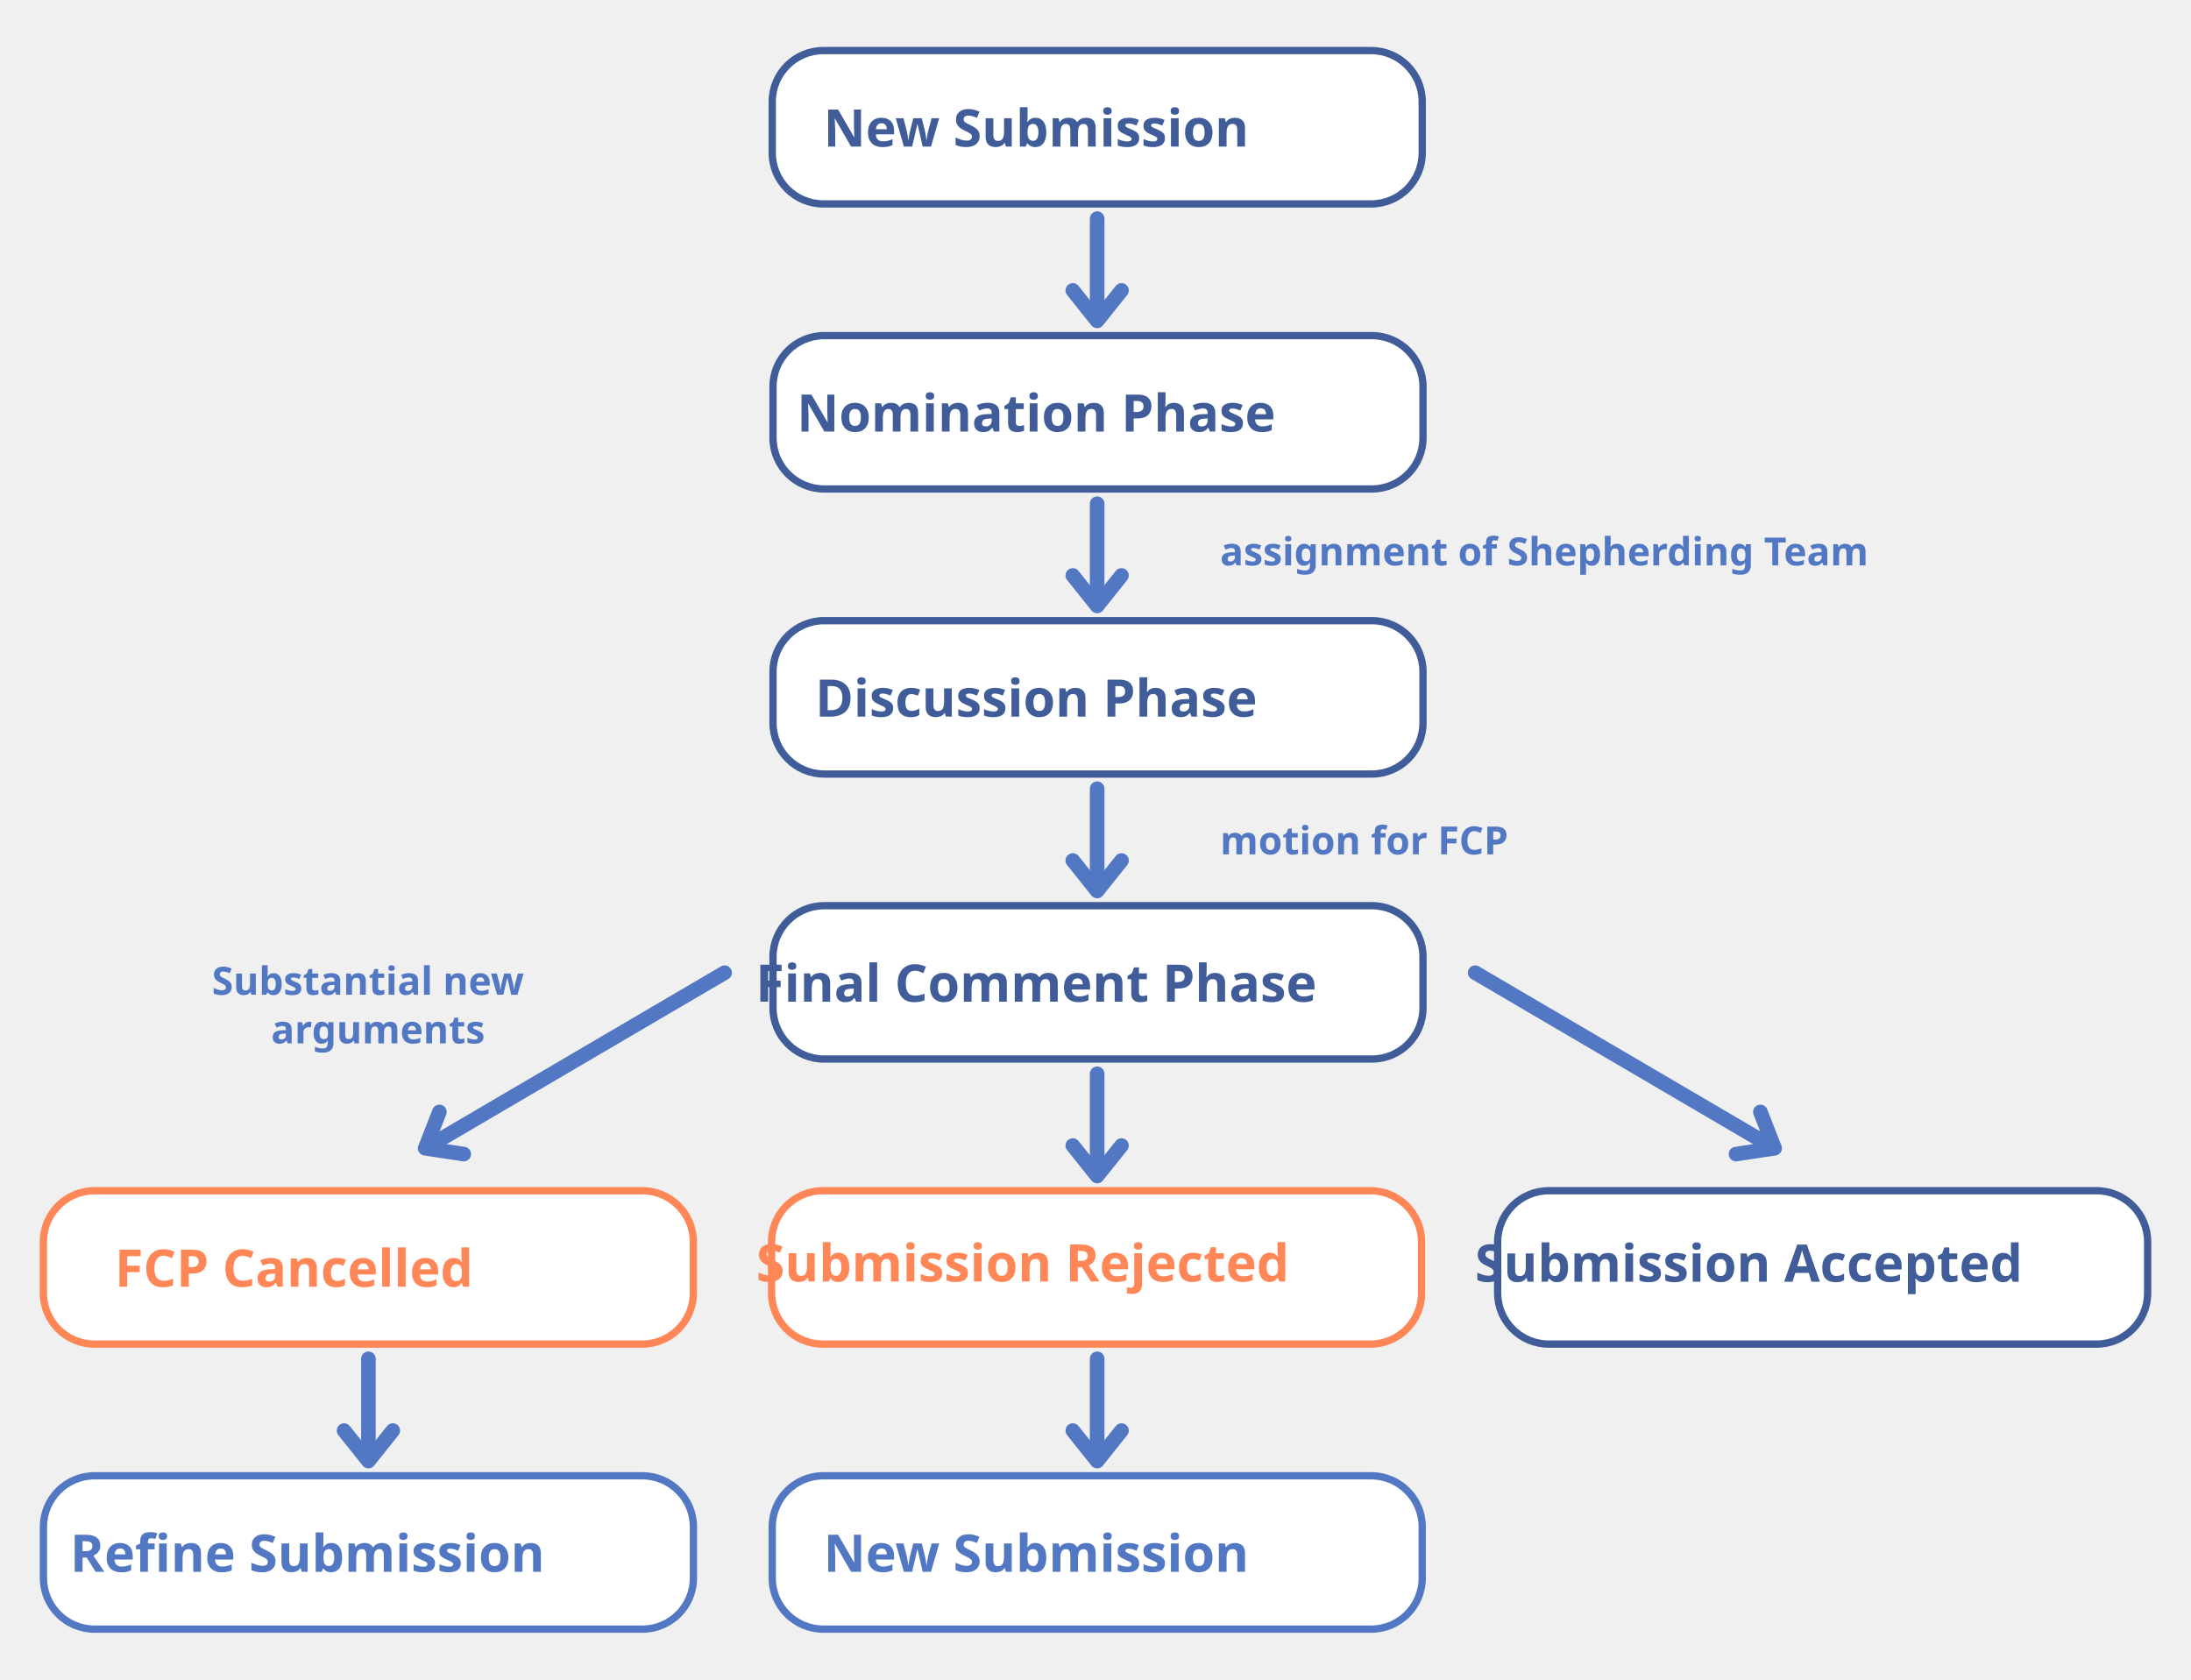
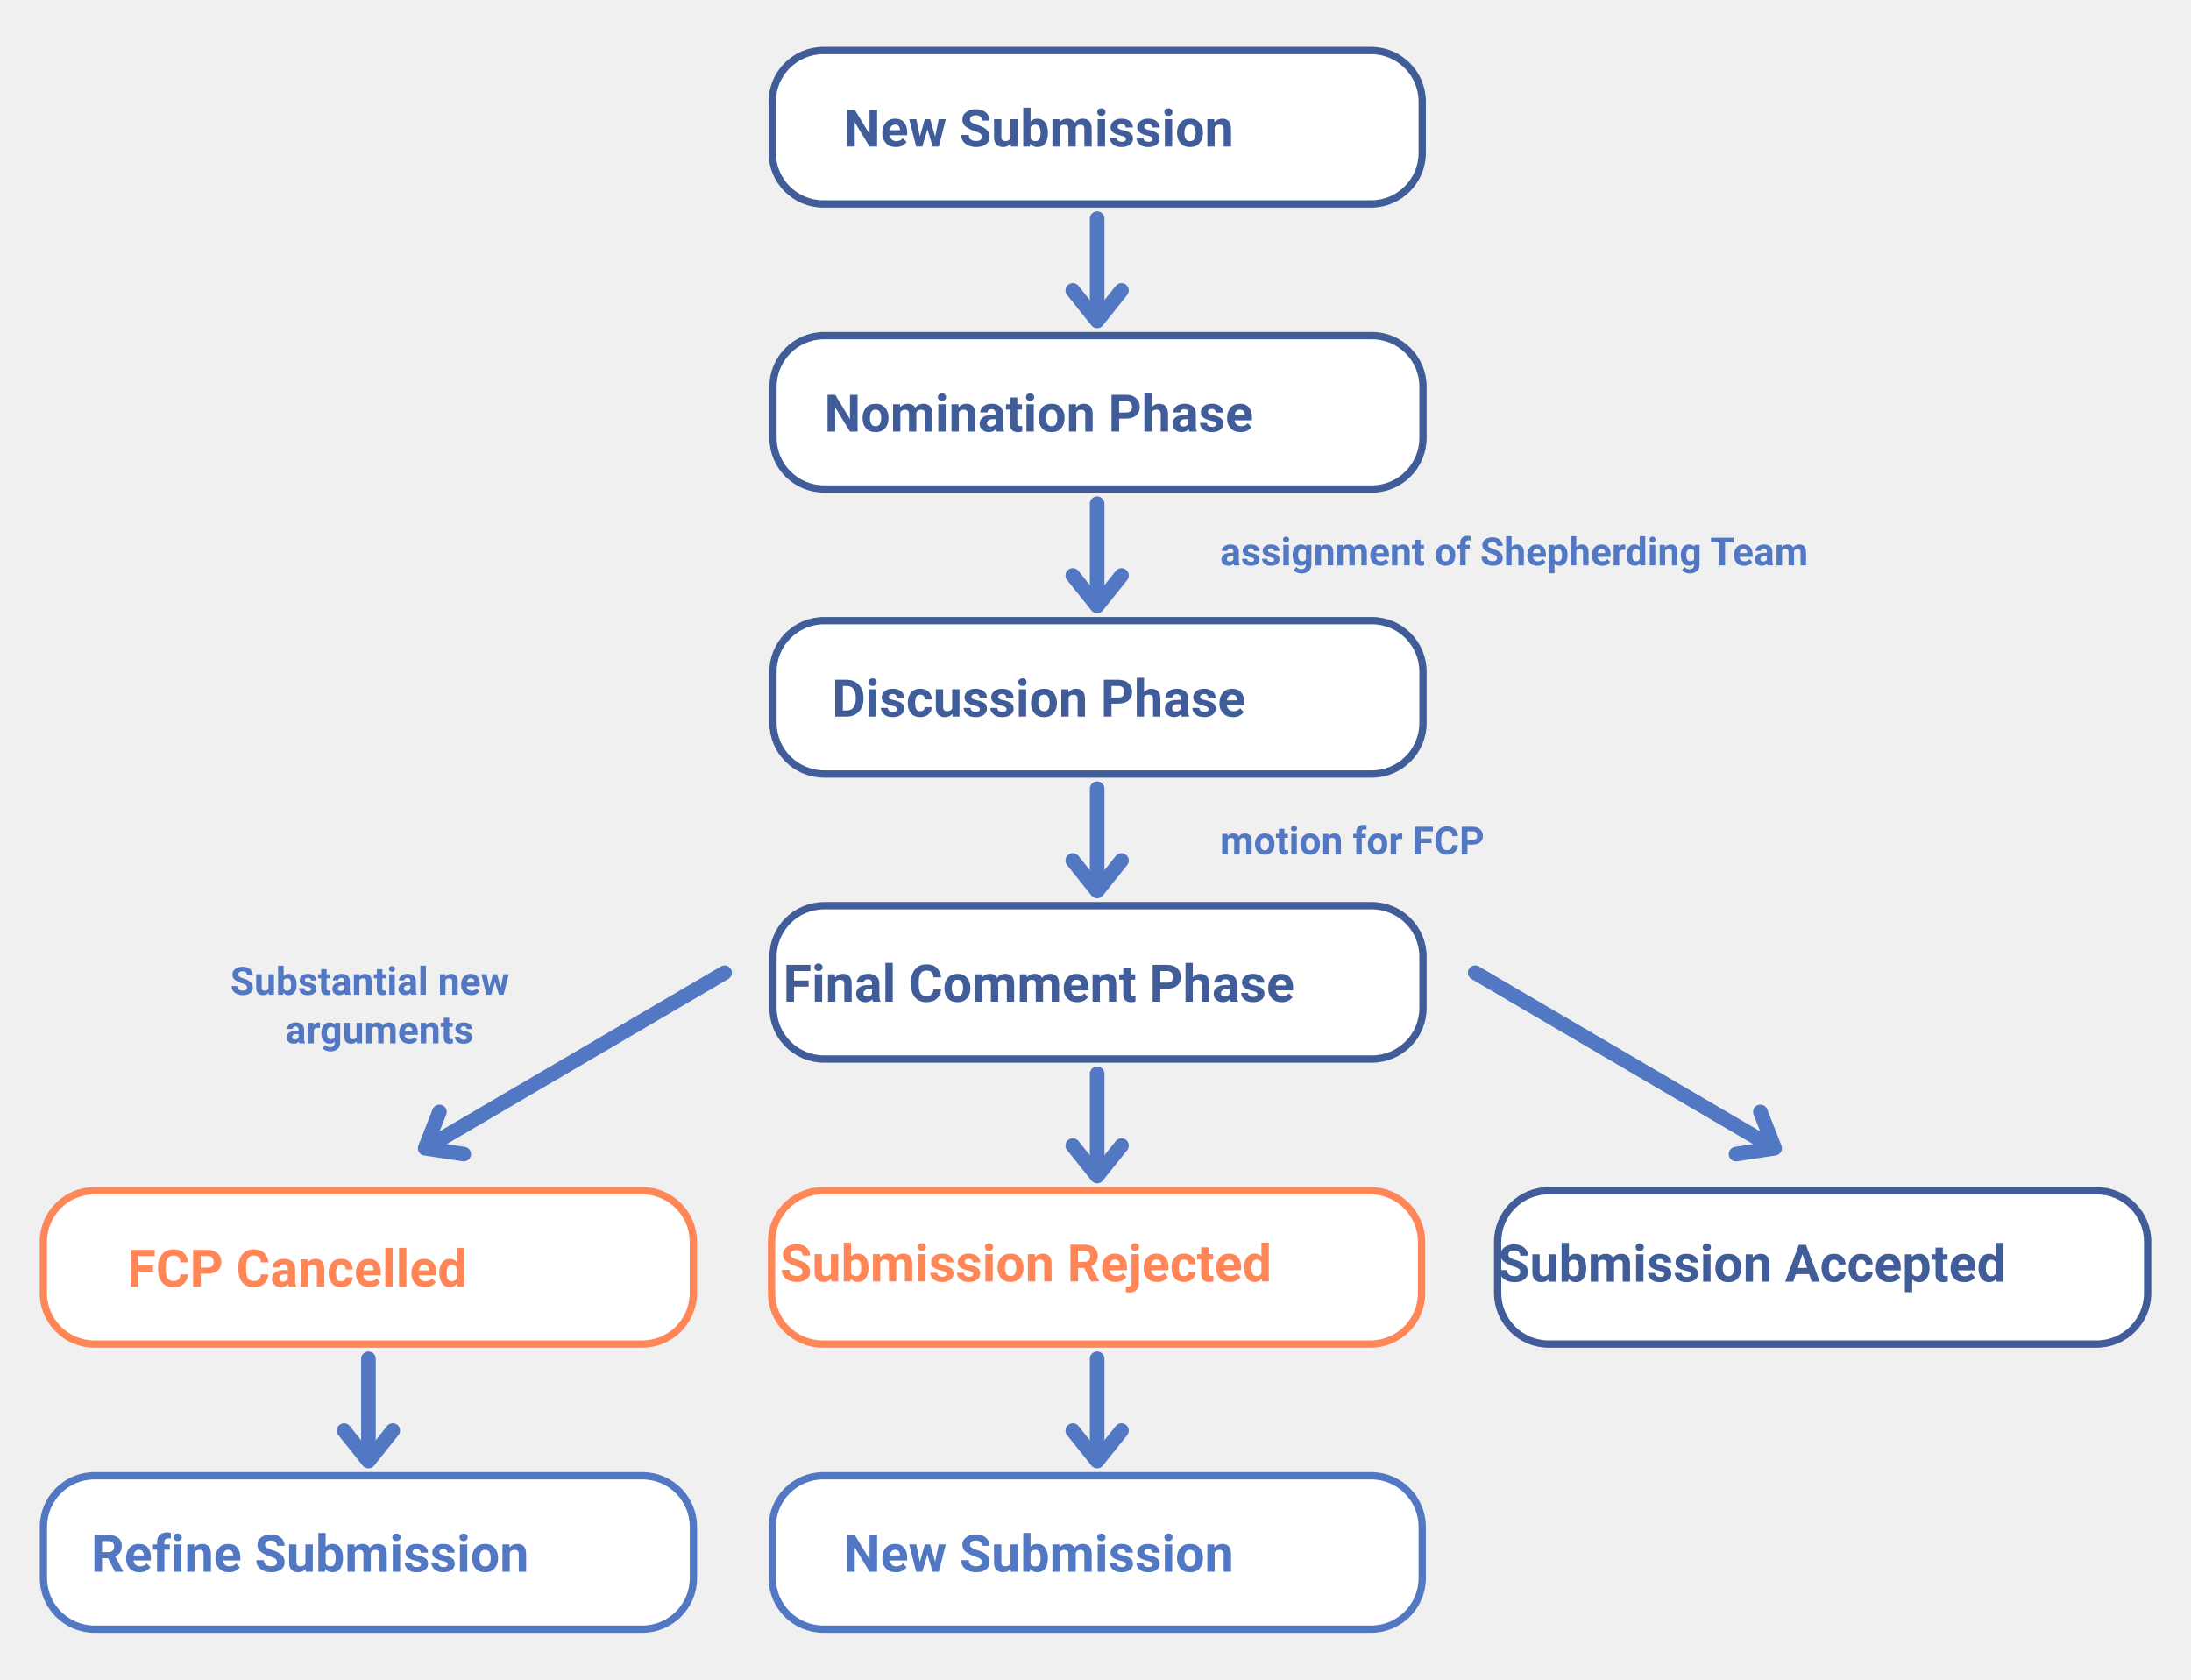
<svg xmlns="http://www.w3.org/2000/svg" xmlns:xlink="http://www.w3.org/1999/xlink" width="600" height="460" viewBox="0 0 600 460" version="1.1" id="svg8">
  <defs id="defs2" />
  <g id="layer1" transform="translate(37.13919,-102.0537)">
    <g id="g1590" transform="matrix(0.5324965,0,0,0.532145,-9.324583,67.18138)" style="stroke-width:1.879">
      <g transform="translate(0,-40.48645)" id="g913">
        <rect ry="26.291" style="fill:#ffffff;fill-opacity:1;stroke:#405d99;stroke-width:3.757;stroke-miterlimit:4;stroke-dasharray:none;stroke-opacity:1" id="rect851" width="334.273" height="78.927" x="344.905" y="132.042" rx="26.291" />
-         <text xml:space="preserve" style="font-style:normal;font-variant:normal;font-weight:bold;font-stretch:normal;font-size:26.667px;line-height:1.25;font-family:Krub;-inkscape-font-specification:'Krub Bold';letter-spacing:0px;word-spacing:0px;fill:#405d99;fill-opacity:1;stroke:none;stroke-width:1.879" x="511.859" y="181.447" id="text855">
-           <tspan id="tspan853" x="511.859" y="181.447" style="font-style:normal;font-variant:normal;font-weight:bold;font-stretch:normal;font-size:26.667px;font-family:Krub;-inkscape-font-specification:'Krub Bold';text-align:center;text-anchor:middle;fill:#405d99;fill-opacity:1;stroke-width:1.879">New Submission</tspan>
+         <text xml:space="preserve" style="font-style:normal;font-variant:normal;font-weight:bold;font-stretch:normal;font-size:26.667px;line-height:1.25;font-family:Roboto;-inkscape-font-specification:'Roboto Bold';letter-spacing:0px;word-spacing:0px;fill:#405d99;fill-opacity:1;stroke:none;stroke-width:1.879" x="511.859" y="181.447" id="text855">
+           <tspan id="tspan853" x="511.859" y="181.447" style="font-style:normal;font-variant:normal;font-weight:bold;font-stretch:normal;font-size:26.667px;font-family:Roboto;-inkscape-font-specification:'Roboto Bold';text-align:center;text-anchor:middle;fill:#405d99;fill-opacity:1;stroke-width:1.879">New Submission</tspan>
        </text>
      </g>
      <g transform="translate(0,-32.38912)" id="g908">
        <use style="stroke-width:1.879" x="0" y="0" xlink:href="#rect851" id="use1235" transform="translate(0.3971477,138.5929)" width="100%" height="100%" />
-         <text id="text855-8" y="320.04" x="511.859" style="font-style:normal;font-variant:normal;font-weight:bold;font-stretch:normal;font-size:26.667px;line-height:1.25;font-family:Krub;-inkscape-font-specification:'Krub Bold';letter-spacing:0px;word-spacing:0px;fill:#405d99;fill-opacity:1;stroke:none;stroke-width:1.879" xml:space="preserve">
-           <tspan style="font-style:normal;font-variant:normal;font-weight:bold;font-stretch:normal;font-size:26.667px;font-family:Krub;-inkscape-font-specification:'Krub Bold';text-align:center;text-anchor:middle;fill:#405d99;fill-opacity:1;stroke-width:1.879" y="320.04" x="511.859" id="tspan853-8">Nomination Phase</tspan>
+         <text id="text855-8" y="320.04" x="511.859" style="font-style:normal;font-variant:normal;font-weight:bold;font-stretch:normal;font-size:26.667px;line-height:1.25;font-family:Roboto;-inkscape-font-specification:'Roboto Bold';letter-spacing:0px;word-spacing:0px;fill:#405d99;fill-opacity:1;stroke:none;stroke-width:1.879" xml:space="preserve">
+           <tspan style="font-style:normal;font-variant:normal;font-weight:bold;font-stretch:normal;font-size:26.667px;font-family:Roboto;-inkscape-font-specification:'Roboto Bold';text-align:center;text-anchor:middle;fill:#405d99;fill-opacity:1;stroke-width:1.879" y="320.04" x="511.859" id="tspan853-8">Nomination Phase</tspan>
        </text>
      </g>
      <g transform="translate(12.97832,-32.44844)" id="g906" style="stroke-width:1.879">
        <path style="fill:none;stroke:#5277c3;stroke-width:7.514;stroke-linecap:round;stroke-linejoin:round;stroke-miterlimit:4;stroke-dasharray:none;stroke-opacity:1" d="m 486.504,247.443 12.518,15.682 12.518,-15.682" id="path900" />
        <path style="fill:none;stroke:#5277c3;stroke-width:7.514;stroke-linecap:round;stroke-linejoin:round;stroke-miterlimit:4;stroke-dasharray:none;stroke-opacity:1" d="M 499.022,261.125 V 210.5" id="path902" />
      </g>
      <use height="100%" width="100%" transform="translate(-2.2363282e-7,146.6903)" id="use945" xlink:href="#g906" y="0" x="0" style="stroke-width:1.879" />
      <g transform="translate(0,-24.29169)" id="g903">
        <use style="stroke-width:1.879" height="100%" width="100%" transform="translate(0.3971436,277.1858)" id="use1235-8" xlink:href="#rect851" y="0" x="0" />
-         <text xml:space="preserve" style="font-style:normal;font-variant:normal;font-weight:bold;font-stretch:normal;font-size:26.667px;line-height:1.25;font-family:Krub;-inkscape-font-specification:'Krub Bold';letter-spacing:0px;word-spacing:0px;fill:#405d99;fill-opacity:1;stroke:none;stroke-width:1.879" x="511.859" y="458.633" id="text855-8-6">
-           <tspan id="tspan853-8-1" x="511.859" y="458.633" style="font-style:normal;font-variant:normal;font-weight:bold;font-stretch:normal;font-size:26.667px;font-family:Krub;-inkscape-font-specification:'Krub Bold';text-align:center;text-anchor:middle;fill:#405d99;fill-opacity:1;stroke-width:1.879">Discussion Phase</tspan>
+         <text xml:space="preserve" style="font-style:normal;font-variant:normal;font-weight:bold;font-stretch:normal;font-size:26.667px;line-height:1.25;font-family:Roboto;-inkscape-font-specification:'Roboto Bold';letter-spacing:0px;word-spacing:0px;fill:#405d99;fill-opacity:1;stroke:none;stroke-width:1.879" x="511.859" y="458.633" id="text855-8-6">
+           <tspan id="tspan853-8-1" x="511.859" y="458.633" style="font-style:normal;font-variant:normal;font-weight:bold;font-stretch:normal;font-size:26.667px;font-family:Roboto;-inkscape-font-specification:'Roboto Bold';text-align:center;text-anchor:middle;fill:#405d99;fill-opacity:1;stroke-width:1.879">Discussion Phase</tspan>
        </text>
      </g>
      <use x="0" y="0" xlink:href="#g906" id="use945-1" transform="translate(-2.2363282e-7,293.3806)" width="100%" height="100%" style="stroke-width:1.879" />
      <g transform="translate(0,-16.19442)" id="g898">
        <use style="stroke-width:1.879" x="0" y="0" xlink:href="#rect851" id="use1235-8-3" transform="translate(0.3971452,415.7788)" width="100%" height="100%" />
-         <text id="text855-8-6-8" y="597.226" x="511.859" style="font-style:normal;font-variant:normal;font-weight:bold;font-stretch:normal;font-size:26.667px;line-height:1.25;font-family:Krub;-inkscape-font-specification:'Krub Bold';letter-spacing:0px;word-spacing:0px;fill:#405d99;fill-opacity:1;stroke:none;stroke-width:1.879" xml:space="preserve">
-           <tspan style="font-style:normal;font-variant:normal;font-weight:bold;font-stretch:normal;font-size:26.667px;font-family:Krub;-inkscape-font-specification:'Krub Bold';text-align:center;text-anchor:middle;fill:#405d99;fill-opacity:1;stroke-width:1.879" y="597.226" x="511.859" id="tspan853-8-1-4">Final Comment Phase</tspan>
+         <text id="text855-8-6-8" y="597.226" x="511.859" style="font-style:normal;font-variant:normal;font-weight:bold;font-stretch:normal;font-size:26.667px;line-height:1.25;font-family:Roboto;-inkscape-font-specification:'Roboto Bold';letter-spacing:0px;word-spacing:0px;fill:#405d99;fill-opacity:1;stroke:none;stroke-width:1.879" xml:space="preserve">
+           <tspan style="font-style:normal;font-variant:normal;font-weight:bold;font-stretch:normal;font-size:26.667px;font-family:Roboto;-inkscape-font-specification:'Roboto Bold';text-align:center;text-anchor:middle;fill:#405d99;fill-opacity:1;stroke-width:1.879" y="597.226" x="511.859" id="tspan853-8-1-4">Final Comment Phase</tspan>
        </text>
      </g>
      <use height="100%" width="100%" transform="translate(-2.2363282e-7,440.0708)" id="use945-1-8" xlink:href="#g906" y="0" x="0" style="stroke-width:1.879" />
      <use x="0" y="0" xlink:href="#g906" id="use945-1-8-4" transform="translate(1e-6,586.761)" width="100%" height="100%" style="stroke-width:1.879" />
      <g transform="translate(0,-10.78601)" id="g893">
        <g style="stroke-width:1.879" id="g1466">
          <rect ry="26.291" style="fill:#ffffff;fill-opacity:1;stroke:#ff8657;stroke-width:3.757;stroke-miterlimit:4;stroke-dasharray:none;stroke-opacity:1" id="rect851-1" width="334.273" height="78.927" x="344.56" y="689.102" rx="26.291" />
-           <text id="text855-8-6-8-6" y="735.819" x="511.859" style="font-style:normal;font-variant:normal;font-weight:bold;font-stretch:normal;font-size:26.667px;line-height:1.25;font-family:Krub;-inkscape-font-specification:'Krub Bold';letter-spacing:0px;word-spacing:0px;fill:#ff8657;fill-opacity:1;stroke:none;stroke-width:1.879" xml:space="preserve">
-             <tspan style="font-style:normal;font-variant:normal;font-weight:bold;font-stretch:normal;font-size:26.667px;font-family:Krub;-inkscape-font-specification:'Krub Bold';text-align:center;text-anchor:middle;fill:#ff8657;fill-opacity:1;stroke-width:1.879" y="735.819" x="511.859" id="tspan853-8-1-4-3">Submission Rejected</tspan>
+           <text id="text855-8-6-8-6" y="735.819" x="511.859" style="font-style:normal;font-variant:normal;font-weight:bold;font-stretch:normal;font-size:26.667px;line-height:1.25;font-family:Roboto;-inkscape-font-specification:'Roboto Bold';letter-spacing:0px;word-spacing:0px;fill:#ff8657;fill-opacity:1;stroke:none;stroke-width:1.879" xml:space="preserve">
+             <tspan style="font-style:normal;font-variant:normal;font-weight:bold;font-stretch:normal;font-size:26.667px;font-family:Roboto;-inkscape-font-specification:'Roboto Bold';text-align:center;text-anchor:middle;fill:#ff8657;fill-opacity:1;stroke-width:1.879" y="735.819" x="511.859" id="tspan853-8-1-4-3">Submission Rejected</tspan>
          </text>
        </g>
      </g>
      <g transform="translate(0,-3.7736919e-5)" id="g887">
        <rect ry="26.291" style="fill:#ffffff;fill-opacity:1;stroke:#5277c3;stroke-width:3.757;stroke-miterlimit:4;stroke-dasharray:none;stroke-opacity:1" id="rect851-1-8" width="334.273" height="78.927" x="344.905" y="825.007" rx="26.291" />
-         <text id="text855-5" y="874.412" x="511.859" style="font-style:normal;font-variant:normal;font-weight:bold;font-stretch:normal;font-size:26.667px;line-height:1.25;font-family:Krub;-inkscape-font-specification:'Krub Bold';letter-spacing:0px;word-spacing:0px;fill:#5277c3;fill-opacity:1;stroke:none;stroke-width:1.879" xml:space="preserve">
-           <tspan style="font-style:normal;font-variant:normal;font-weight:bold;font-stretch:normal;font-size:26.667px;font-family:Krub;-inkscape-font-specification:'Krub Bold';text-align:center;text-anchor:middle;fill:#5277c3;fill-opacity:1;stroke-width:1.879" y="874.412" x="511.859" id="tspan853-9">New Submission</tspan>
+         <text id="text855-5" y="874.412" x="511.859" style="font-style:normal;font-variant:normal;font-weight:bold;font-stretch:normal;font-size:26.667px;line-height:1.25;font-family:Roboto;-inkscape-font-specification:'Roboto Bold';letter-spacing:0px;word-spacing:0px;fill:#5277c3;fill-opacity:1;stroke:none;stroke-width:1.879" xml:space="preserve">
+           <tspan style="font-style:normal;font-variant:normal;font-weight:bold;font-stretch:normal;font-size:26.667px;font-family:Roboto;-inkscape-font-specification:'Roboto Bold';text-align:center;text-anchor:middle;fill:#5277c3;fill-opacity:1;stroke-width:1.879" y="874.412" x="511.859" id="tspan853-9">New Submission</tspan>
        </text>
      </g>
      <g transform="translate(0,-8.097224)" id="g925">
        <g style="stroke-width:1.879" id="g1347">
          <use style="stroke-width:1.879" height="100%" width="100%" transform="translate(-374.4997,-2.688787)" id="use1293" xlink:href="#rect851-1" y="0" x="0" />
-           <text xml:space="preserve" style="font-style:normal;font-variant:normal;font-weight:bold;font-stretch:normal;font-size:26.667px;line-height:1.25;font-family:Krub;-inkscape-font-specification:'Krub Bold';letter-spacing:0px;word-spacing:0px;fill:#ff8657;fill-opacity:1;stroke:none;stroke-width:1.879" x="137.093" y="735.819" id="text855-8-6-8-6-9">
-             <tspan id="tspan853-8-1-4-3-7" x="137.093" y="735.819" style="font-style:normal;font-variant:normal;font-weight:bold;font-stretch:normal;font-size:26.667px;font-family:Krub;-inkscape-font-specification:'Krub Bold';text-align:center;text-anchor:middle;fill:#ff8657;fill-opacity:1;stroke-width:1.879">FCP Cancelled</tspan>
+           <text xml:space="preserve" style="font-style:normal;font-variant:normal;font-weight:bold;font-stretch:normal;font-size:26.667px;line-height:1.25;font-family:Roboto;-inkscape-font-specification:'Roboto Bold';letter-spacing:0px;word-spacing:0px;fill:#ff8657;fill-opacity:1;stroke:none;stroke-width:1.879" x="137.093" y="735.819" id="text855-8-6-8-6-9">
+             <tspan id="tspan853-8-1-4-3-7" x="137.093" y="735.819" style="font-style:normal;font-variant:normal;font-weight:bold;font-stretch:normal;font-size:26.667px;font-family:Roboto;-inkscape-font-specification:'Roboto Bold';text-align:center;text-anchor:middle;fill:#ff8657;fill-opacity:1;stroke-width:1.879">FCP Cancelled</tspan>
          </text>
        </g>
      </g>
-       <text xml:space="preserve" style="font-style:normal;font-variant:normal;font-weight:bold;font-stretch:normal;font-size:20px;line-height:1.25;font-family:Krub;-inkscape-font-specification:'Krub Bold';text-align:start;letter-spacing:0px;word-spacing:0px;text-anchor:start;fill:#5277c3;fill-opacity:1;stroke:none;stroke-width:1.879" x="575.225" y="356.494" id="text855-5-5">
-         <tspan id="tspan853-9-3" x="575.225" y="356.494" style="font-style:normal;font-variant:normal;font-weight:bold;font-stretch:normal;font-size:20px;font-family:Krub;-inkscape-font-specification:'Krub Bold';text-align:start;text-anchor:start;fill:#5277c3;fill-opacity:1;stroke-width:1.879">assignment of Shepherding Team</tspan>
+       <text xml:space="preserve" style="font-style:normal;font-variant:normal;font-weight:bold;font-stretch:normal;font-size:20px;line-height:1.25;font-family:Roboto;-inkscape-font-specification:'Roboto Bold';text-align:start;letter-spacing:0px;word-spacing:0px;text-anchor:start;fill:#5277c3;fill-opacity:1;stroke:none;stroke-width:1.879" x="575.225" y="356.494" id="text855-5-5">
+         <tspan id="tspan853-9-3" x="575.225" y="356.494" style="font-style:normal;font-variant:normal;font-weight:bold;font-stretch:normal;font-size:20px;font-family:Roboto;-inkscape-font-specification:'Roboto Bold';text-align:start;text-anchor:start;fill:#5277c3;fill-opacity:1;stroke-width:1.879">assignment of Shepherding Team</tspan>
      </text>
      <use height="100%" width="100%" transform="translate(-374.7666,586.761)" id="use945-1-8-4-8" xlink:href="#g906" y="0" x="0" style="stroke-width:1.879" />
      <g transform="translate(0,-13.26658)" id="g919">
        <g style="stroke-width:1.879" id="g1461" transform="translate(-137.4789,-439.3419)">
          <use style="stroke-width:1.879" x="0" y="0" xlink:href="#rect851" id="use1235-8-3-8" transform="translate(510.5397,998.8831)" width="100%" height="100%" />
-           <text id="text855-8-6-8-8" y="1177.745" x="1022.744" style="font-style:normal;font-variant:normal;font-weight:bold;font-stretch:normal;font-size:26.667px;line-height:1.25;font-family:Krub;-inkscape-font-specification:'Krub Bold';letter-spacing:0px;word-spacing:0px;fill:#405d99;fill-opacity:1;stroke:none;stroke-width:1.879" xml:space="preserve">
-             <tspan style="font-style:normal;font-variant:normal;font-weight:bold;font-stretch:normal;font-size:26.667px;font-family:Krub;-inkscape-font-specification:'Krub Bold';text-align:center;text-anchor:middle;fill:#405d99;fill-opacity:1;stroke-width:1.879" y="1177.745" x="1022.744" id="tspan853-8-1-4-9">Submission Accepted</tspan>
+           <text id="text855-8-6-8-8" y="1177.745" x="1022.744" style="font-style:normal;font-variant:normal;font-weight:bold;font-stretch:normal;font-size:26.667px;line-height:1.25;font-family:Roboto;-inkscape-font-specification:'Roboto Bold';letter-spacing:0px;word-spacing:0px;fill:#405d99;fill-opacity:1;stroke:none;stroke-width:1.879" xml:space="preserve">
+             <tspan style="font-style:normal;font-variant:normal;font-weight:bold;font-stretch:normal;font-size:26.667px;font-family:Roboto;-inkscape-font-specification:'Roboto Bold';text-align:center;text-anchor:middle;fill:#405d99;fill-opacity:1;stroke-width:1.879" y="1177.745" x="1022.744" id="tspan853-8-1-4-9">Submission Accepted</tspan>
          </text>
        </g>
      </g>
      <g id="g930">
        <use style="stroke-width:1.879" x="0" y="0" xlink:href="#rect851-1-8" id="use1501" transform="translate(-374.8018)" width="100%" height="100%" />
-         <text xml:space="preserve" style="font-style:normal;font-variant:normal;font-weight:bold;font-stretch:normal;font-size:26.667px;line-height:1.25;font-family:Krub;-inkscape-font-specification:'Krub Bold';letter-spacing:0px;word-spacing:0px;fill:#5277c3;fill-opacity:1;stroke:none;stroke-width:1.879" x="137.058" y="874.412" id="text855-5-7">
-           <tspan id="tspan853-9-6" x="137.058" y="874.412" style="font-style:normal;font-variant:normal;font-weight:bold;font-stretch:normal;font-size:26.667px;font-family:Krub;-inkscape-font-specification:'Krub Bold';text-align:center;text-anchor:middle;fill:#5277c3;fill-opacity:1;stroke-width:1.879">Refine Submission</tspan>
+         <text xml:space="preserve" style="font-style:normal;font-variant:normal;font-weight:bold;font-stretch:normal;font-size:26.667px;line-height:1.25;font-family:Roboto;-inkscape-font-specification:'Roboto Bold';letter-spacing:0px;word-spacing:0px;fill:#5277c3;fill-opacity:1;stroke:none;stroke-width:1.879" x="137.058" y="874.412" id="text855-5-7">
+           <tspan id="tspan853-9-6" x="137.058" y="874.412" style="font-style:normal;font-variant:normal;font-weight:bold;font-stretch:normal;font-size:26.667px;font-family:Roboto;-inkscape-font-specification:'Roboto Bold';text-align:center;text-anchor:middle;fill:#5277c3;fill-opacity:1;stroke-width:1.879">Refine Submission</tspan>
        </text>
      </g>
-       <text id="text855-5-5-4" y="505.201" x="575.225" style="font-style:normal;font-variant:normal;font-weight:bold;font-stretch:normal;font-size:20px;line-height:1.25;font-family:Krub;-inkscape-font-specification:'Krub Bold';text-align:start;letter-spacing:0px;word-spacing:0px;text-anchor:start;fill:#5277c3;fill-opacity:1;stroke:none;stroke-width:1.879" xml:space="preserve">
-         <tspan style="font-style:normal;font-variant:normal;font-weight:bold;font-stretch:normal;font-size:20px;font-family:Krub;-inkscape-font-specification:'Krub Bold';text-align:start;text-anchor:start;fill:#5277c3;fill-opacity:1;stroke-width:1.879" y="505.201" x="575.225" id="tspan853-9-3-3">motion for FCP</tspan>
+       <text id="text855-5-5-4" y="505.201" x="575.225" style="font-style:normal;font-variant:normal;font-weight:bold;font-stretch:normal;font-size:20px;line-height:1.25;font-family:Roboto;-inkscape-font-specification:'Roboto Bold';text-align:start;letter-spacing:0px;word-spacing:0px;text-anchor:start;fill:#5277c3;fill-opacity:1;stroke:none;stroke-width:1.879" xml:space="preserve">
+         <tspan style="font-style:normal;font-variant:normal;font-weight:bold;font-stretch:normal;font-size:20px;font-family:Roboto;-inkscape-font-specification:'Roboto Bold';text-align:start;text-anchor:start;fill:#5277c3;fill-opacity:1;stroke-width:1.879" y="505.201" x="575.225" id="tspan853-9-3-3">motion for FCP</tspan>
      </text>
-       <text xml:space="preserve" style="font-style:normal;font-variant:normal;font-weight:bold;font-stretch:normal;font-size:20px;line-height:1.25;font-family:Krub;-inkscape-font-specification:'Krub Bold';text-align:start;letter-spacing:0px;word-spacing:0px;text-anchor:start;fill:#5277c3;fill-opacity:1;stroke:none;stroke-width:1.879" x="160.374" y="577.466" id="text855-5-5-4-0">
-         <tspan id="tspan853-9-3-3-3" x="160.374" y="577.466" style="font-style:normal;font-variant:normal;font-weight:bold;font-stretch:normal;font-size:20px;font-family:Krub;-inkscape-font-specification:'Krub Bold';text-align:center;text-anchor:middle;fill:#5277c3;fill-opacity:1;stroke-width:1.879">Substantial new</tspan>
-         <tspan id="tspan1539" x="160.374" y="602.466" style="font-style:normal;font-variant:normal;font-weight:bold;font-stretch:normal;font-size:20px;font-family:Krub;-inkscape-font-specification:'Krub Bold';text-align:center;text-anchor:middle;fill:#5277c3;fill-opacity:1;stroke-width:1.879">arguments</tspan>
+       <text xml:space="preserve" style="font-style:normal;font-variant:normal;font-weight:bold;font-stretch:normal;font-size:20px;line-height:1.25;font-family:Roboto;-inkscape-font-specification:'Roboto Bold';text-align:start;letter-spacing:0px;word-spacing:0px;text-anchor:start;fill:#5277c3;fill-opacity:1;stroke:none;stroke-width:1.879" x="160.374" y="577.466" id="text855-5-5-4-0">
+         <tspan id="tspan853-9-3-3-3" x="160.374" y="577.466" style="font-style:normal;font-variant:normal;font-weight:bold;font-stretch:normal;font-size:20px;font-family:Roboto;-inkscape-font-specification:'Roboto Bold';text-align:center;text-anchor:middle;fill:#5277c3;fill-opacity:1;stroke-width:1.879">Substantial new</tspan>
+         <tspan id="tspan1539" x="160.374" y="602.466" style="font-style:normal;font-variant:normal;font-weight:bold;font-stretch:normal;font-size:20px;font-family:Roboto;-inkscape-font-specification:'Roboto Bold';text-align:center;text-anchor:middle;fill:#5277c3;fill-opacity:1;stroke-width:1.879">arguments</tspan>
      </text>
      <g id="g906-9" transform="rotate(60,-7.918215,171.7372)" style="stroke-width:1.879">
        <path id="path900-6" d="m 486.504,247.443 12.518,15.682 12.518,-15.682" style="fill:none;stroke:#5277c3;stroke-width:7.514;stroke-linecap:round;stroke-linejoin:round;stroke-miterlimit:4;stroke-dasharray:none;stroke-opacity:1" />
        <path id="path902-4" d="M 499.022,261.125 497.783,84.586" style="fill:none;stroke:#5277c3;stroke-width:7.514;stroke-linecap:round;stroke-linejoin:round;stroke-miterlimit:4;stroke-dasharray:none;stroke-opacity:1" />
      </g>
      <use height="100%" width="100%" transform="matrix(-1,0,0,1,1026.815,-3.4324136e-7)" id="use1340" xlink:href="#g906-9" y="0" x="0" style="stroke-width:1.879" />
    </g>
  </g>
</svg>
